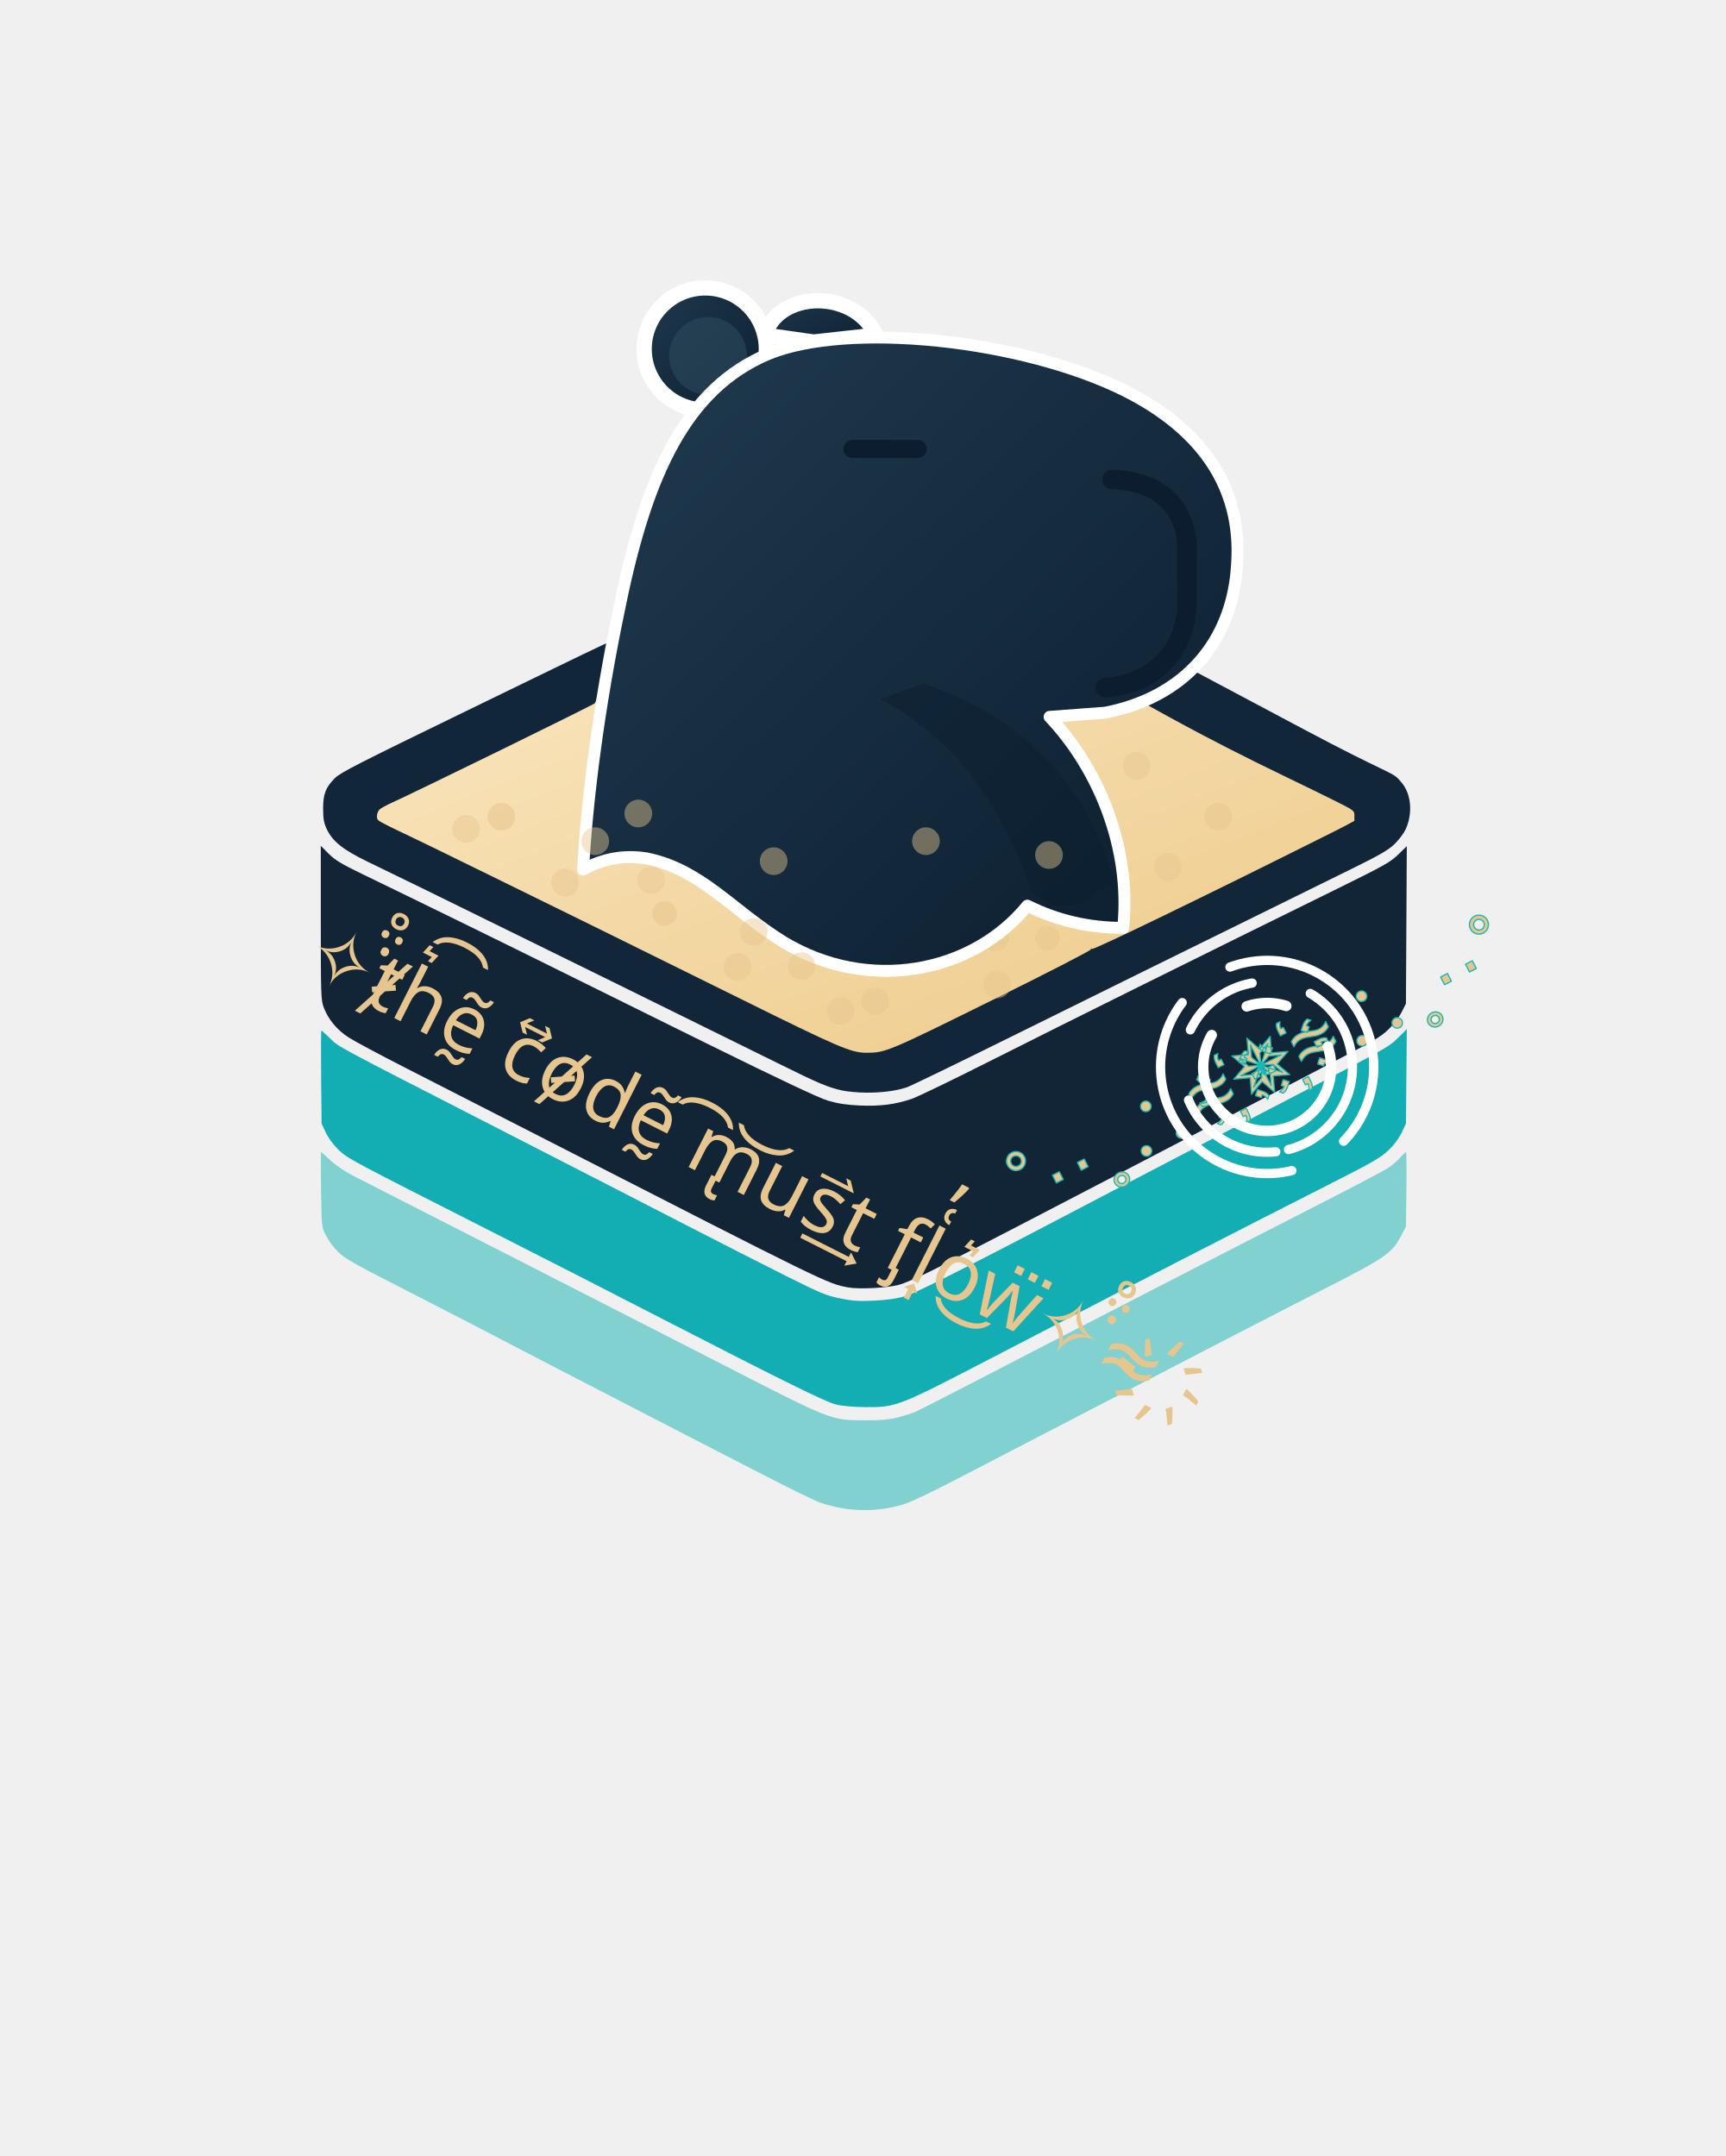
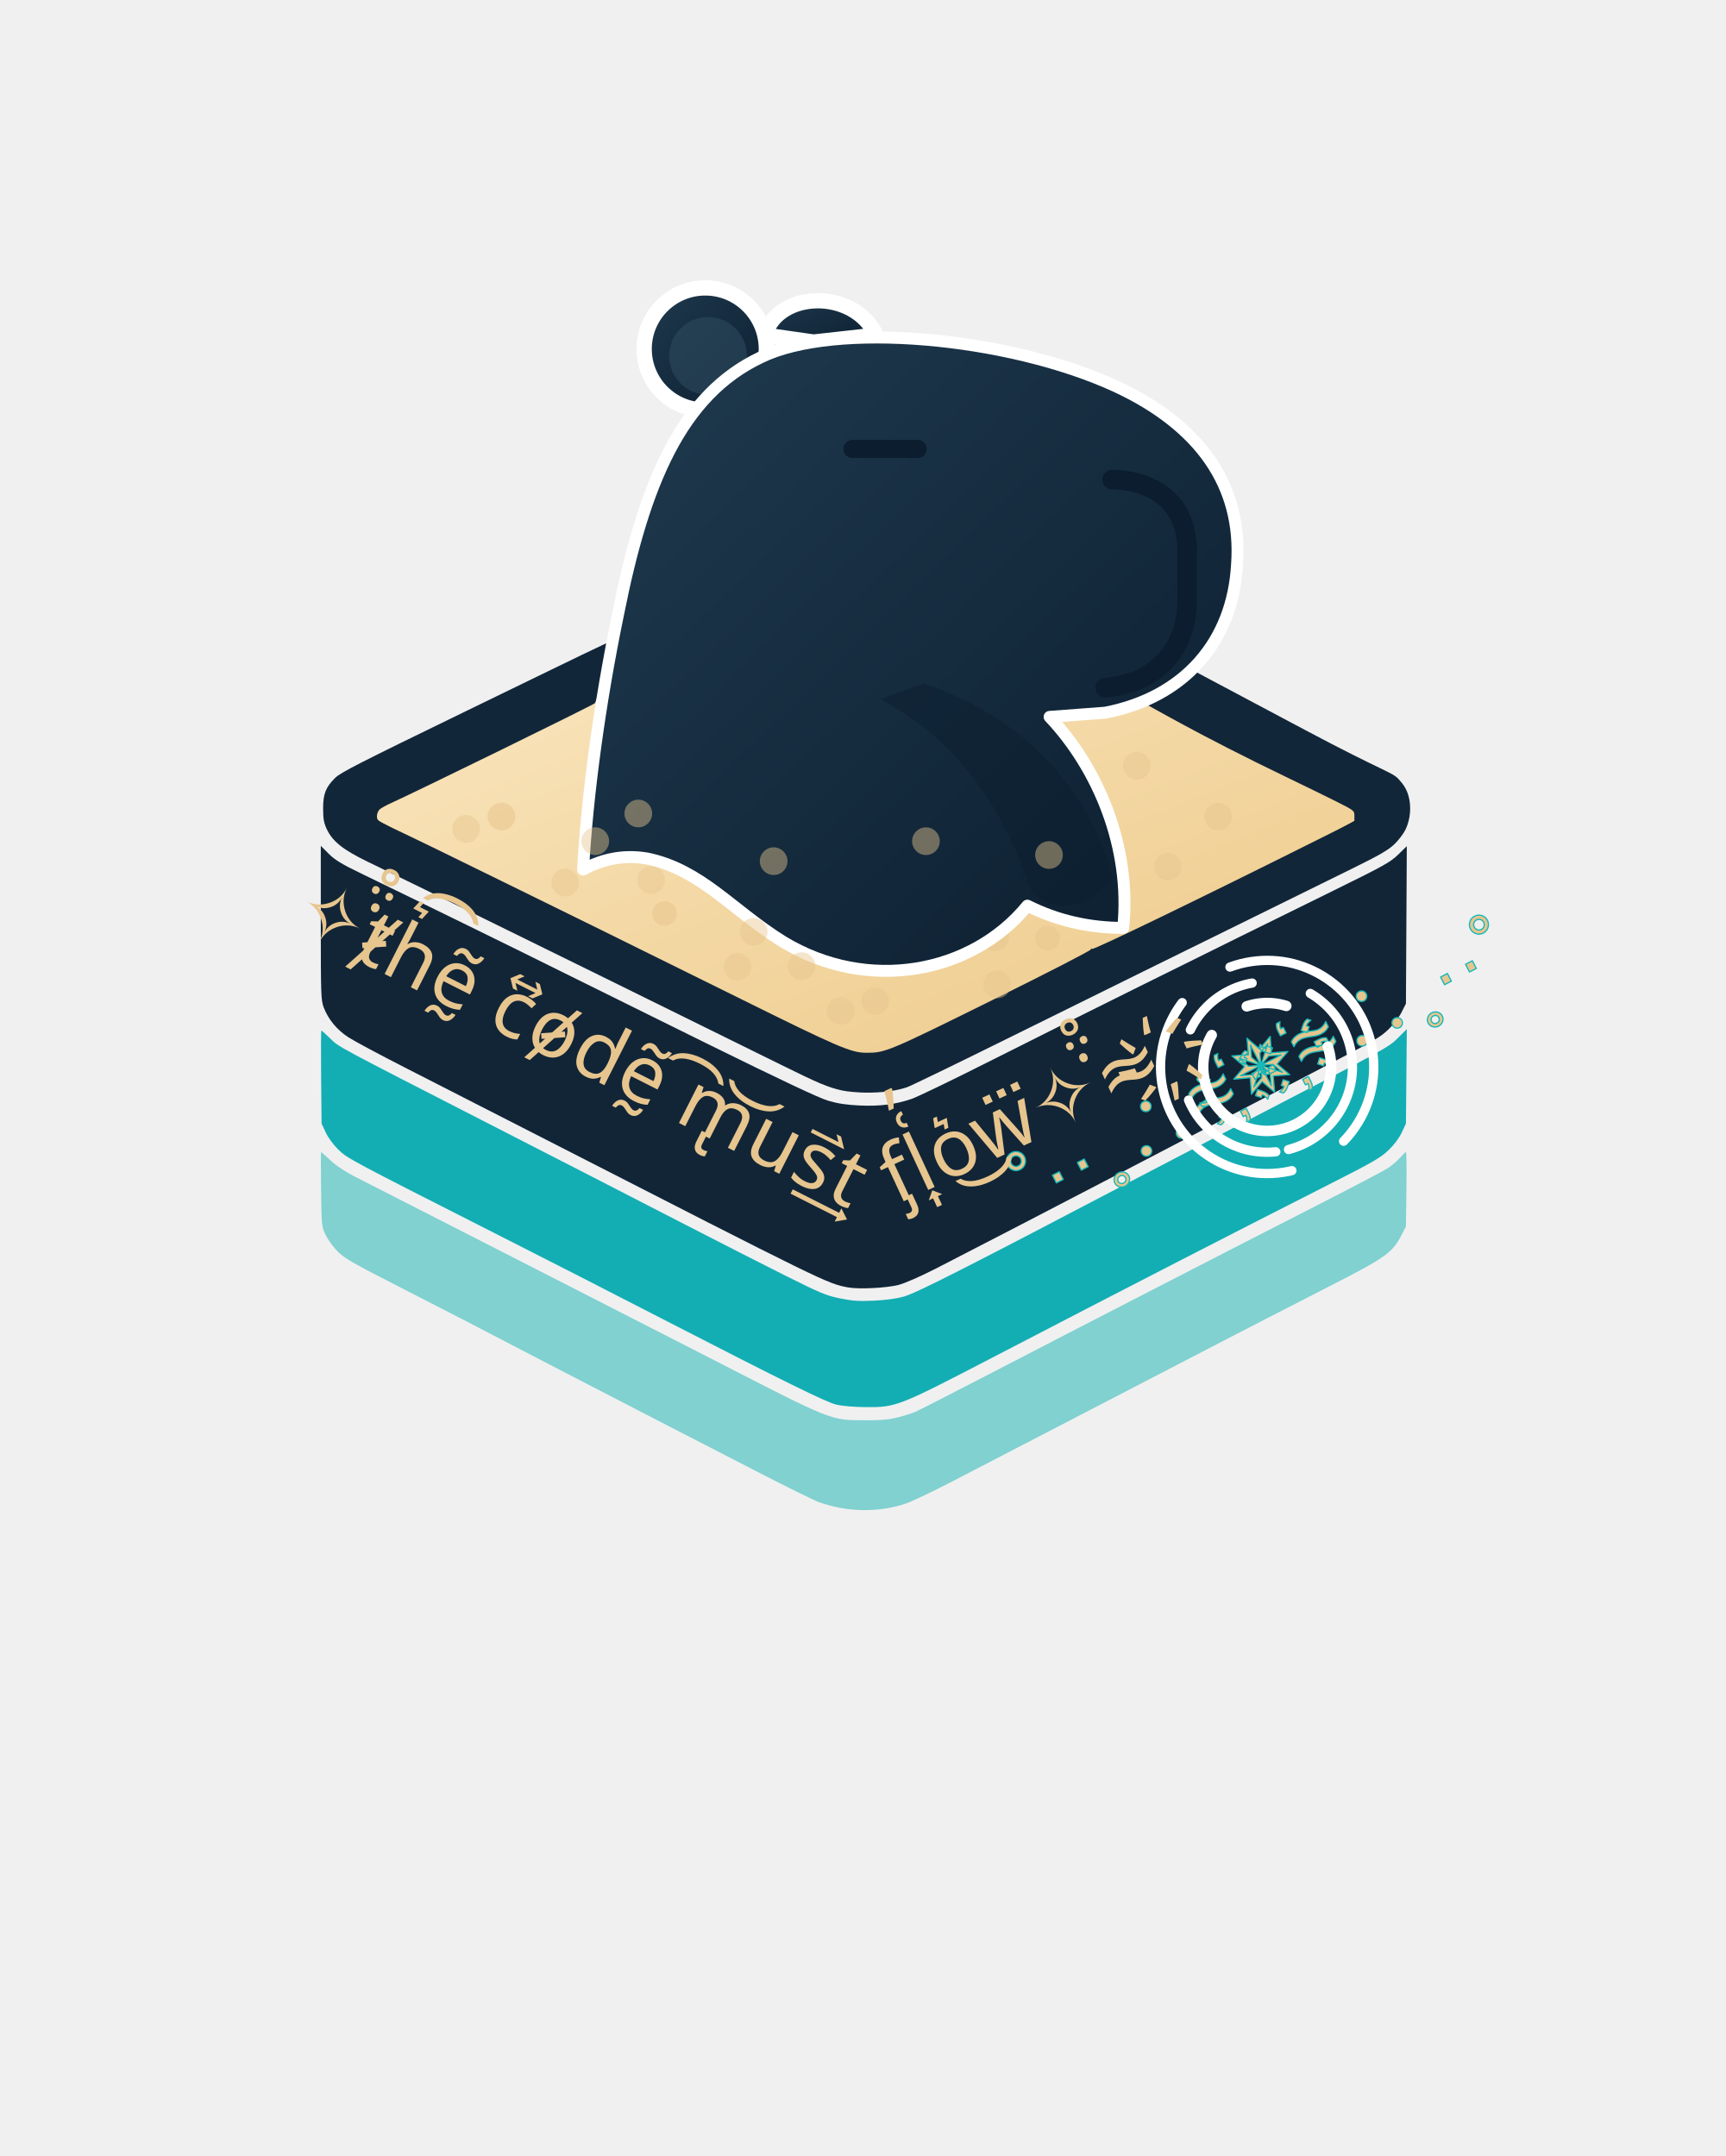
<svg xmlns="http://www.w3.org/2000/svg" xmlns:xlink="http://www.w3.org/1999/xlink" viewBox="0 0 1122 1402" role="img" aria-labelledby="title desc" version="1.1" id="svg25">
  <defs id="defs8">
    <linearGradient id="navyGrad" x1="0" x2="1" y1="0" y2="1">
      <stop offset="0" stop-color="#203B50" id="stop1" />
      <stop offset="1" stop-color="#0B1D2E" id="stop2" />
    </linearGradient>
    <linearGradient id="tealGrad" x1="0" x2="1" y1="0" y2="1">
      <stop offset="0" stop-color="#1AC7C2" id="stop3" />
      <stop offset="1" stop-color="#0EA3AE" id="stop4" />
    </linearGradient>
    <linearGradient id="mintGrad" x1="0" x2="1" y1="0" y2="1">
      <stop offset="0" stop-color="#9BE3DF" id="stop5" />
      <stop offset="1" stop-color="#76CACA" id="stop6" />
    </linearGradient>
    <linearGradient id="sandGrad" x1="152.329" x2="555.81" y1="706.184" y2="1109.666" gradientTransform="matrix(1.55152,0,0,0.616976,-0.5468257,11.95089)" gradientUnits="userSpaceOnUse">
      <stop offset="0" stop-color="#F9E5BD" id="stop7" />
      <stop offset="1" stop-color="#EDC988" id="stop8" />
    </linearGradient>
    <linearGradient xlink:href="#navyGrad" id="linearGradient7" x1="330.264" y1="307.435" x2="391.163" y2="368.335" gradientTransform="scale(1.494259,0.6692278)" gradientUnits="userSpaceOnUse" />
    <linearGradient xlink:href="#navyGrad" id="linearGradient8" x1="406.5" y1="196.5" x2="505.5" y2="295.5" gradientUnits="userSpaceOnUse" />
    <linearGradient xlink:href="#navyGrad" id="linearGradient9" x1="355.361" y1="234.333" x2="833.114" y2="712.086" gradientTransform="scale(1.015868,0.9843802)" gradientUnits="userSpaceOnUse" />
  </defs>
  <g id="capy-logo">
    <path d="m 240.677,525.561 126.96,-72.533 c 11.068,-6.534 22.462,-6.534 34.182,0 L 537.568,528.502 c 13.673,7.841 27.345,7.841 41.018,0 l 135.749,-75.473 c 11.719,-6.534 23.113,-6.534 34.182,0 l 139.324,68.647 c 9.766,5.881 -11.184,14.4 -20.951,20.281 l -285.375,147.294 c -15.626,9.148 -31.252,9.148 -46.878,0 L 240.677,531.442 c -5.86,-2.614 -5.86,-4.574 0,-5.881 z" fill="url(#sandGrad)" id="path14" style="fill:url(#sandGrad);stroke:#000000;stroke-width:0.978;stroke-opacity:1" />
    <path style="fill:#112537;fill-opacity:1" d="m 551.399,837.178 c -13.417,-2.452 -13.996,-2.735 -196.831,-96.306 -33.275,-17.029 -74.225,-37.956 -91,-46.504 -16.775,-8.548 -33.512,-17.515 -37.194,-19.926 -7.409,-4.853 -12.98,-11.626 -15.914,-19.347 -1.765,-4.644 -1.892,-8.351 -1.892,-55.017 v -50.037 l 5.115,5.115 c 4.084,4.084 8.367,6.689 21.25,12.923 37.11,17.958 101.975,49.735 127.135,62.282 14.85,7.406 58.645,29.071 97.323,48.146 48.328,23.833 73.037,35.485 79,37.254 6.243,1.852 11.972,2.724 20.427,3.112 13.234,0.606 23.21,-0.651 33.837,-4.266 3.817,-1.298 27.746,-12.87 53.177,-25.715 43.996,-22.222 141.452,-70.593 220.886,-109.633 32.811,-16.126 37.239,-18.588 42.284,-23.514 l 5.636,-5.502 -0.284,51.197 -0.284,51.197 -2.915,5.755 c -1.612,3.182 -5.411,8.123 -8.5,11.052 -5.492,5.209 -8.105,6.717 -44.085,25.448 -7.425,3.865 -23.625,12.315 -36,18.777 -12.375,6.462 -33.075,17.249 -46,23.97 -12.925,6.722 -34.075,17.746 -47,24.498 -37.049,19.354 -100.782,52.397 -120.5,62.474 -10.748,5.493 -20.82,9.911 -25,10.967 -7.946,2.007 -25.692,2.877 -32.669,1.602 z" id="path10-3" />
    <path style="fill:#12aeb4;fill-opacity:1" d="m 543.568,913.352 c -6.447,-1.547 -35.411,-15.816 -109,-53.696 -43.999,-22.649 -72.912,-37.428 -113.5,-58.019 -93.465,-47.415 -95.308,-48.401 -101.095,-54.051 -3.195,-3.119 -6.591,-7.744 -8.183,-11.141 l -2.722,-5.809 -0.291,-30.25 c -0.16,-16.637 -0.088,-30.25 0.161,-30.25 0.249,0 2.874,2.362 5.833,5.25 5.695,5.558 2.617,3.904 102.798,55.248 65.419,33.529 86.888,44.556 128,65.744 22.275,11.48 51.75,26.499 65.5,33.375 22.161,11.082 26.136,12.734 35,14.546 8.1,1.656 12.28,1.942 22,1.504 7.678,-0.346 14.701,-1.302 19.5,-2.653 8.372,-2.358 40.775,-18.825 155.5,-79.021 16.5,-8.658 47.55,-24.853 69,-35.989 91.01,-47.251 90.549,-46.998 96.791,-53.184 l 5.791,-5.74 -0.291,30.711 -0.291,30.711 -2.741,5.851 c -1.724,3.681 -4.931,7.946 -8.647,11.5 -5.111,4.889 -10.262,7.857 -38.259,22.048 -59.554,30.187 -132.561,67.744 -219.586,112.96 -60.915,31.65 -62.334,32.204 -82.129,32.028 -7.617,-0.067 -15.221,-0.732 -19.138,-1.672 z" id="path9" />
    <path style="fill:#80d1d0;fill-opacity:1" d="m 546.402,980.57 c -4.216,-0.763 -10.54,-2.469 -14.052,-3.791 -3.513,-1.322 -21.213,-10.046 -39.334,-19.387 -18.121,-9.341 -48.473,-24.979 -67.448,-34.751 -35.488,-18.277 -103.769,-53.67 -121.5,-62.978 -5.5,-2.888 -25.603,-13.217 -44.674,-22.955 -29.431,-15.028 -35.44,-18.471 -39.743,-22.774 -2.788,-2.788 -6.31,-7.595 -7.826,-10.683 -2.745,-5.589 -2.759,-5.724 -3.085,-29.864 -0.18,-13.338 -0.169,-24.25 0.025,-24.25 0.194,0 2.922,2.43 6.063,5.399 3.548,3.356 9.406,7.289 15.475,10.391 5.371,2.746 52.066,26.586 103.766,52.979 51.7,26.393 110.2,56.307 130,66.475 77.891,40.001 75.63,39.101 98.5,39.198 10.141,0.043 15.366,-0.417 21,-1.849 4.125,-1.049 9.3,-2.677 11.5,-3.619 2.2,-0.942 22,-11.048 44,-22.458 63.282,-32.821 168.039,-86.763 215.712,-111.076 24.042,-12.261 45.684,-23.649 48.095,-25.308 2.41,-1.658 5.789,-4.617 7.507,-6.574 1.718,-1.957 3.392,-3.559 3.72,-3.559 0.327,0 0.454,10.912 0.281,24.25 l -0.314,24.25 -3.139,6 c -5.852,11.188 -10.264,14.271 -47.861,33.451 -18.7,9.539 -51.55,26.446 -73,37.571 -93.093,48.281 -148.587,77.07 -170.5,88.453 -12.925,6.714 -26.715,13.286 -30.644,14.605 -13.305,4.467 -28.115,5.46 -42.522,2.854 z" id="path8-6" />
    <path style="fill:#122639;fill-opacity:1" d="m 547.563,709.127 c -9.168,-2.022 -15.486,-4.676 -39.696,-16.679 -32.796,-16.259 -205.641,-101.324 -231.804,-114.082 -12.375,-6.034 -28.96,-14.1 -36.856,-17.924 -16.202,-7.846 -22.997,-13.259 -26.781,-21.334 -1.863,-3.976 -2.345,-6.699 -2.353,-13.29 -0.011,-9.519 1.653,-13.806 7.711,-19.864 3.583,-3.583 14.869,-9.351 84.78,-43.327 9.9,-4.811 33.975,-16.514 53.5,-26.006 36.815,-17.897 44.072,-21.275 44.589,-20.758 0.561,0.561 -12.784,40.225 -13.946,41.449 -1.142,1.204 -116.613,57.785 -132.643,64.996 -3.025,1.361 -6.287,3.18 -7.25,4.042 -0.963,0.862 -1.75,2.863 -1.75,4.445 0,2.65 0.733,3.222 9.25,7.225 13.788,6.48 38.243,18.376 76.25,37.091 18.7,9.208 45.25,22.253 59,28.988 13.75,6.736 54.25,26.748 90,44.473 65.848,32.647 73.765,36.046 83.91,36.027 12.194,-0.022 14.013,-0.785 81.514,-34.17 36.543,-18.073 64.726,-32.58 64.381,-33.138 -0.361,-0.585 -0.101,-0.676 0.633,-0.223 1.108,0.685 70.863,-33.094 147.562,-71.458 l 23,-11.504 v -3.5 c 0,-3.471 -0.1,-3.55 -12,-9.526 -6.6,-3.314 -20.325,-10.026 -30.5,-14.914 -59.182,-28.433 -91.48,-47.659 -92.815,-48.098 -0.877,-0.288 2.203,-2.403 7.5,-5.15 4.944,-2.563 9.492,-5.496 13.989,-8.625 2.605,-1.813 4.986,-3.926 7.5,-5.862 0.829,-0.639 2.5,-1.899 2.5,-1.899 l 71.826,38.198 c 51.58,27.431 56.28,27.131 60.739,31.91 3.377,3.621 5.209,6.696 6.374,10.704 2.024,6.961 1.341,15.248 -1.812,21.984 -1.23,2.628 -4.501,6.959 -7.268,9.624 -3.994,3.846 -9.777,7.178 -28.032,16.149 -12.65,6.217 -42.8,21.074 -67,33.016 -24.2,11.942 -54.8,27.008 -68,33.481 -13.2,6.472 -52.229,25.751 -86.732,42.842 -34.503,17.091 -64.74,31.756 -67.194,32.59 -6.928,2.352 -16.188,3.568 -26.574,3.49 -5.225,-0.04 -12.2,-0.667 -15.5,-1.395 z" id="path11" />
    <circle cx="326" cy="531" r="9" fill="#E7C58E" opacity="0.55" id="circle15" />
    <circle cx="432" cy="594" r="8" fill="#E7C58E" opacity="0.55" id="circle16" />
    <circle cx="681" cy="610" r="8" fill="#E7C58E" opacity="0.50" id="circle17" />
    <circle cx="792" cy="531" r="9" fill="#E7C58E" opacity="0.45" id="circle18" />
    <circle cx="569" cy="651" r="9" fill="#e7c58e" opacity="0.45" id="circle18-6" />
    <circle cx="646.971" cy="609.682" r="9" fill="#e7c58e" opacity="0.45" id="circle18-0" />
    <circle cx="648.206" cy="640.165" r="9" fill="#e7c58e" opacity="0.45" id="circle18-62" />
    <circle cx="423.346" cy="572.274" r="9" fill="#e7c58e" opacity="0.45" id="circle18-61" />
    <g id="protocol-mark" fill="none" stroke="#16b8b8" stroke-width="10" stroke-linecap="round" stroke-linejoin="round" transform="rotate(84.19147,599.8281,806.5946)">
      <g transform="matrix(0.2615321,0,0,0.2615321,519.4673,572.3139)" id="g3">
        <text x="1.068" y="29.337" text-anchor="middle" font-family="Arial, Helvetica, sans-serif" font-weight="700" font-size="200px" letter-spacing="3" fill="#e7c58e" id="text3" style="stroke-width:3.116;stroke-dasharray:none;-inkscape-font-specification:'Arial, Helvetica, sans-serif, Normal';font-family:Arial, Helvetica, sans-serif;font-weight:normal;font-style:normal;font-stretch:normal;font-variant:normal;font-size:200px;font-variant-ligatures:normal;font-variant-caps:normal;font-variant-numeric:normal;font-variant-east-asian:normal;letter-spacing:3;text-anchor:middle;fill:#e7c58e" transform="rotate(-111.2505,-5.050849e-6,4.4999684e-6)">
          <tspan id="tspan12">˚··˳∴≈҉✵҉≈∴˳··˚</tspan>
        </text>
        <circle cx="-35" cy="0" r="265" fill="none" stroke="#ffffff" stroke-width="23" stroke-dasharray="715, 150" stroke-dashoffset="100" id="circle1" />
        <circle cx="-35" cy="0" r="212" fill="none" stroke="#ffffff" stroke-width="23" stroke-dasharray="500, 180, 200, 150" stroke-dashoffset="230" id="circle2" />
        <circle cx="-35" cy="0" r="159" fill="none" stroke="#ffffff" stroke-width="26" stroke-dasharray="415, 115, 100, 150" stroke-dashoffset="66" id="circle3" />
      </g>
    </g>
    <g id="capybara-2" transform="matrix(0.9027338,0,0,0.9027338,46.87892,4.869799)">
      <path d="m 499,236 c 9,-32 64,-34 80,0 l -45,5 z" fill="url(#navyGrad)" stroke="#ffffff" stroke-width="11" stroke-linejoin="round" id="path18-9" style="fill:url(#linearGradient7)" />
      <circle cx="456" cy="246" r="44" fill="url(#navyGrad)" stroke="#ffffff" stroke-width="11" id="circle19-1" style="fill:url(#linearGradient8)" />
      <circle cx="458" cy="251" r="28" fill="#2b465a" opacity="0.65" id="circle20-2" />
      <path d="m 368,621 c 3,-54 12,-120 25,-183 19,-96 46,-159 103,-186 53,-26 178,-15 256,21 60,28 91,71 87,128 -3,56 -38,96 -95,107 l -40,3 c 35,37 59,94 53,152 -24,0 -47,-5 -69,-16 -40,49 -115,63 -176,26 -37,-23 -59,-52 -98,-60 -18,-3 -33,1 -46,8 z" fill="url(#navyGrad)" stroke="#ffffff" stroke-width="14" stroke-linejoin="round" id="path20-7" style="fill:url(#linearGradient9);stroke-width:8.592;stroke-dasharray:none" />
      <path d="m 613.318,487 c 69.708,23.354 118.2,72.866 136.384,140.126 -20.205,21.486 -37.379,27.091 -58.595,10.276 C 667.872,568.273 631.502,524.367 582,498.21 Z" fill="#0b1d2e" opacity="0.48" id="path21-0" style="stroke-width:0.971" />
      <line x1="562" y1="318" x2="609" y2="318" stroke="#0b1d2e" stroke-width="13" stroke-linecap="round" id="line21-9" />
      <path d="m 749,340 c 34,1 54,20 54,51 v 36 c 0,36 -23,60 -59,63" fill="none" stroke="#0b1d2e" stroke-width="14" stroke-linecap="round" stroke-linejoin="round" id="path22-3" />
    </g>
-     <text x="768.125" y="474.798" text-anchor="middle" font-family="Arial, Helvetica, sans-serif" font-weight="700" font-size="200px" letter-spacing="3" fill="#e7c58e" id="text6" style="font-style:normal;font-variant:normal;font-weight:normal;font-stretch:normal;font-size:52.306px;font-family:'Fira Sans';-inkscape-font-specification:'Fira Sans, Normal';font-variant-ligatures:normal;font-variant-caps:normal;font-variant-numeric:normal;font-variant-east-asian:normal;letter-spacing:0.785;text-anchor:middle;fill:#e7c58e;stroke-width:0.815;stroke-dasharray:none" transform="rotate(26.8559)">
-       <tspan id="tspan11" x="768.517" y="474.798">✧̇̈̊t̷̸h͛͡ḛ̃ c⃡o̷̸dḛ̃ ͡m̢͝us⃑͢t f̡l͎͑̓o͛͜w⃛✧̇̈̊≈҉</tspan>
+     <text x="297.041" y="955.802" text-anchor="middle" font-family="Arial, Helvetica, sans-serif" font-weight="700" font-size="200px" letter-spacing="3" fill="#e7c58e" id="text1" style="font-style:normal;font-variant:normal;font-weight:normal;font-stretch:normal;font-size:52.306px;font-family:'Fira Sans';-inkscape-font-specification:'Fira Sans, Normal';font-variant-ligatures:normal;font-variant-caps:normal;font-variant-numeric:normal;font-variant-east-asian:normal;letter-spacing:0.785;text-anchor:middle;fill:#e7c58e;stroke-width:0.815;stroke-dasharray:none" transform="rotate(-24.85823)">
+       <tspan id="tspan1" x="297.434" y="955.802">f̡l͎͑̓o͛͜w⃛✧̇̈̊≈҉</tspan>
+     </text>
+     <text x="643.63" y="452.077" text-anchor="middle" font-family="Arial, Helvetica, sans-serif" font-weight="700" font-size="200px" letter-spacing="3" fill="#e7c58e" id="text6" style="font-style:normal;font-variant:normal;font-weight:normal;font-stretch:normal;font-size:52.306px;font-family:'Fira Sans';-inkscape-font-specification:'Fira Sans, Normal';font-variant-ligatures:normal;font-variant-caps:normal;font-variant-numeric:normal;font-variant-east-asian:normal;letter-spacing:0.785;text-anchor:middle;fill:#e7c58e;stroke-width:0.815;stroke-dasharray:none" transform="rotate(26.8559)">
+       <tspan id="tspan2" x="644.022" y="452.077">✧̇̈̊t̷̸h͛͡ḛ̃ c⃡o̷̸dḛ̃ ͡m̢͝us⃑͢t</tspan>
    </text>
    <circle cx="546.569" cy="657.384" r="9" fill="#e7c58e" opacity="0.45" id="circle18-8" />
    <circle cx="759.375" cy="563.584" r="9" fill="#e7c58e" opacity="0.45" id="circle18-7" />
    <circle cx="367.433" cy="573.927" r="9" fill="#e7c58e" opacity="0.45" id="circle18-9" />
    <circle cx="479.517" cy="628.76" r="9" fill="#e7c58e" opacity="0.45" id="circle18-2" />
    <circle cx="521.111" cy="628.257" r="9" fill="#e7c58e" opacity="0.45" id="circle18-02" />
    <circle cx="490" cy="606" r="9" fill="#e7c58e" opacity="0.45" id="circle18-3" />
    <circle cx="387" cy="547" r="9" fill="#e7c58e" opacity="0.45" id="circle18-75" />
    <circle cx="303" cy="539" r="9" fill="#e7c58e" opacity="0.45" id="circle18-92" />
    <circle cx="682" cy="556" r="9" fill="#e7c58e" opacity="0.45" id="circle18-28" />
    <circle cx="739" cy="498" r="9" fill="#e7c58e" opacity="0.45" id="circle18-97" />
    <circle cx="415" cy="529" r="9" fill="#e7c58e" opacity="0.45" id="circle18-36" />
    <circle cx="503" cy="560" r="9" fill="#e7c58e" opacity="0.45" id="circle18-1" />
    <circle cx="602" cy="547" r="9" fill="#e7c58e" opacity="0.45" id="circle18-29" />
  </g>
</svg>
